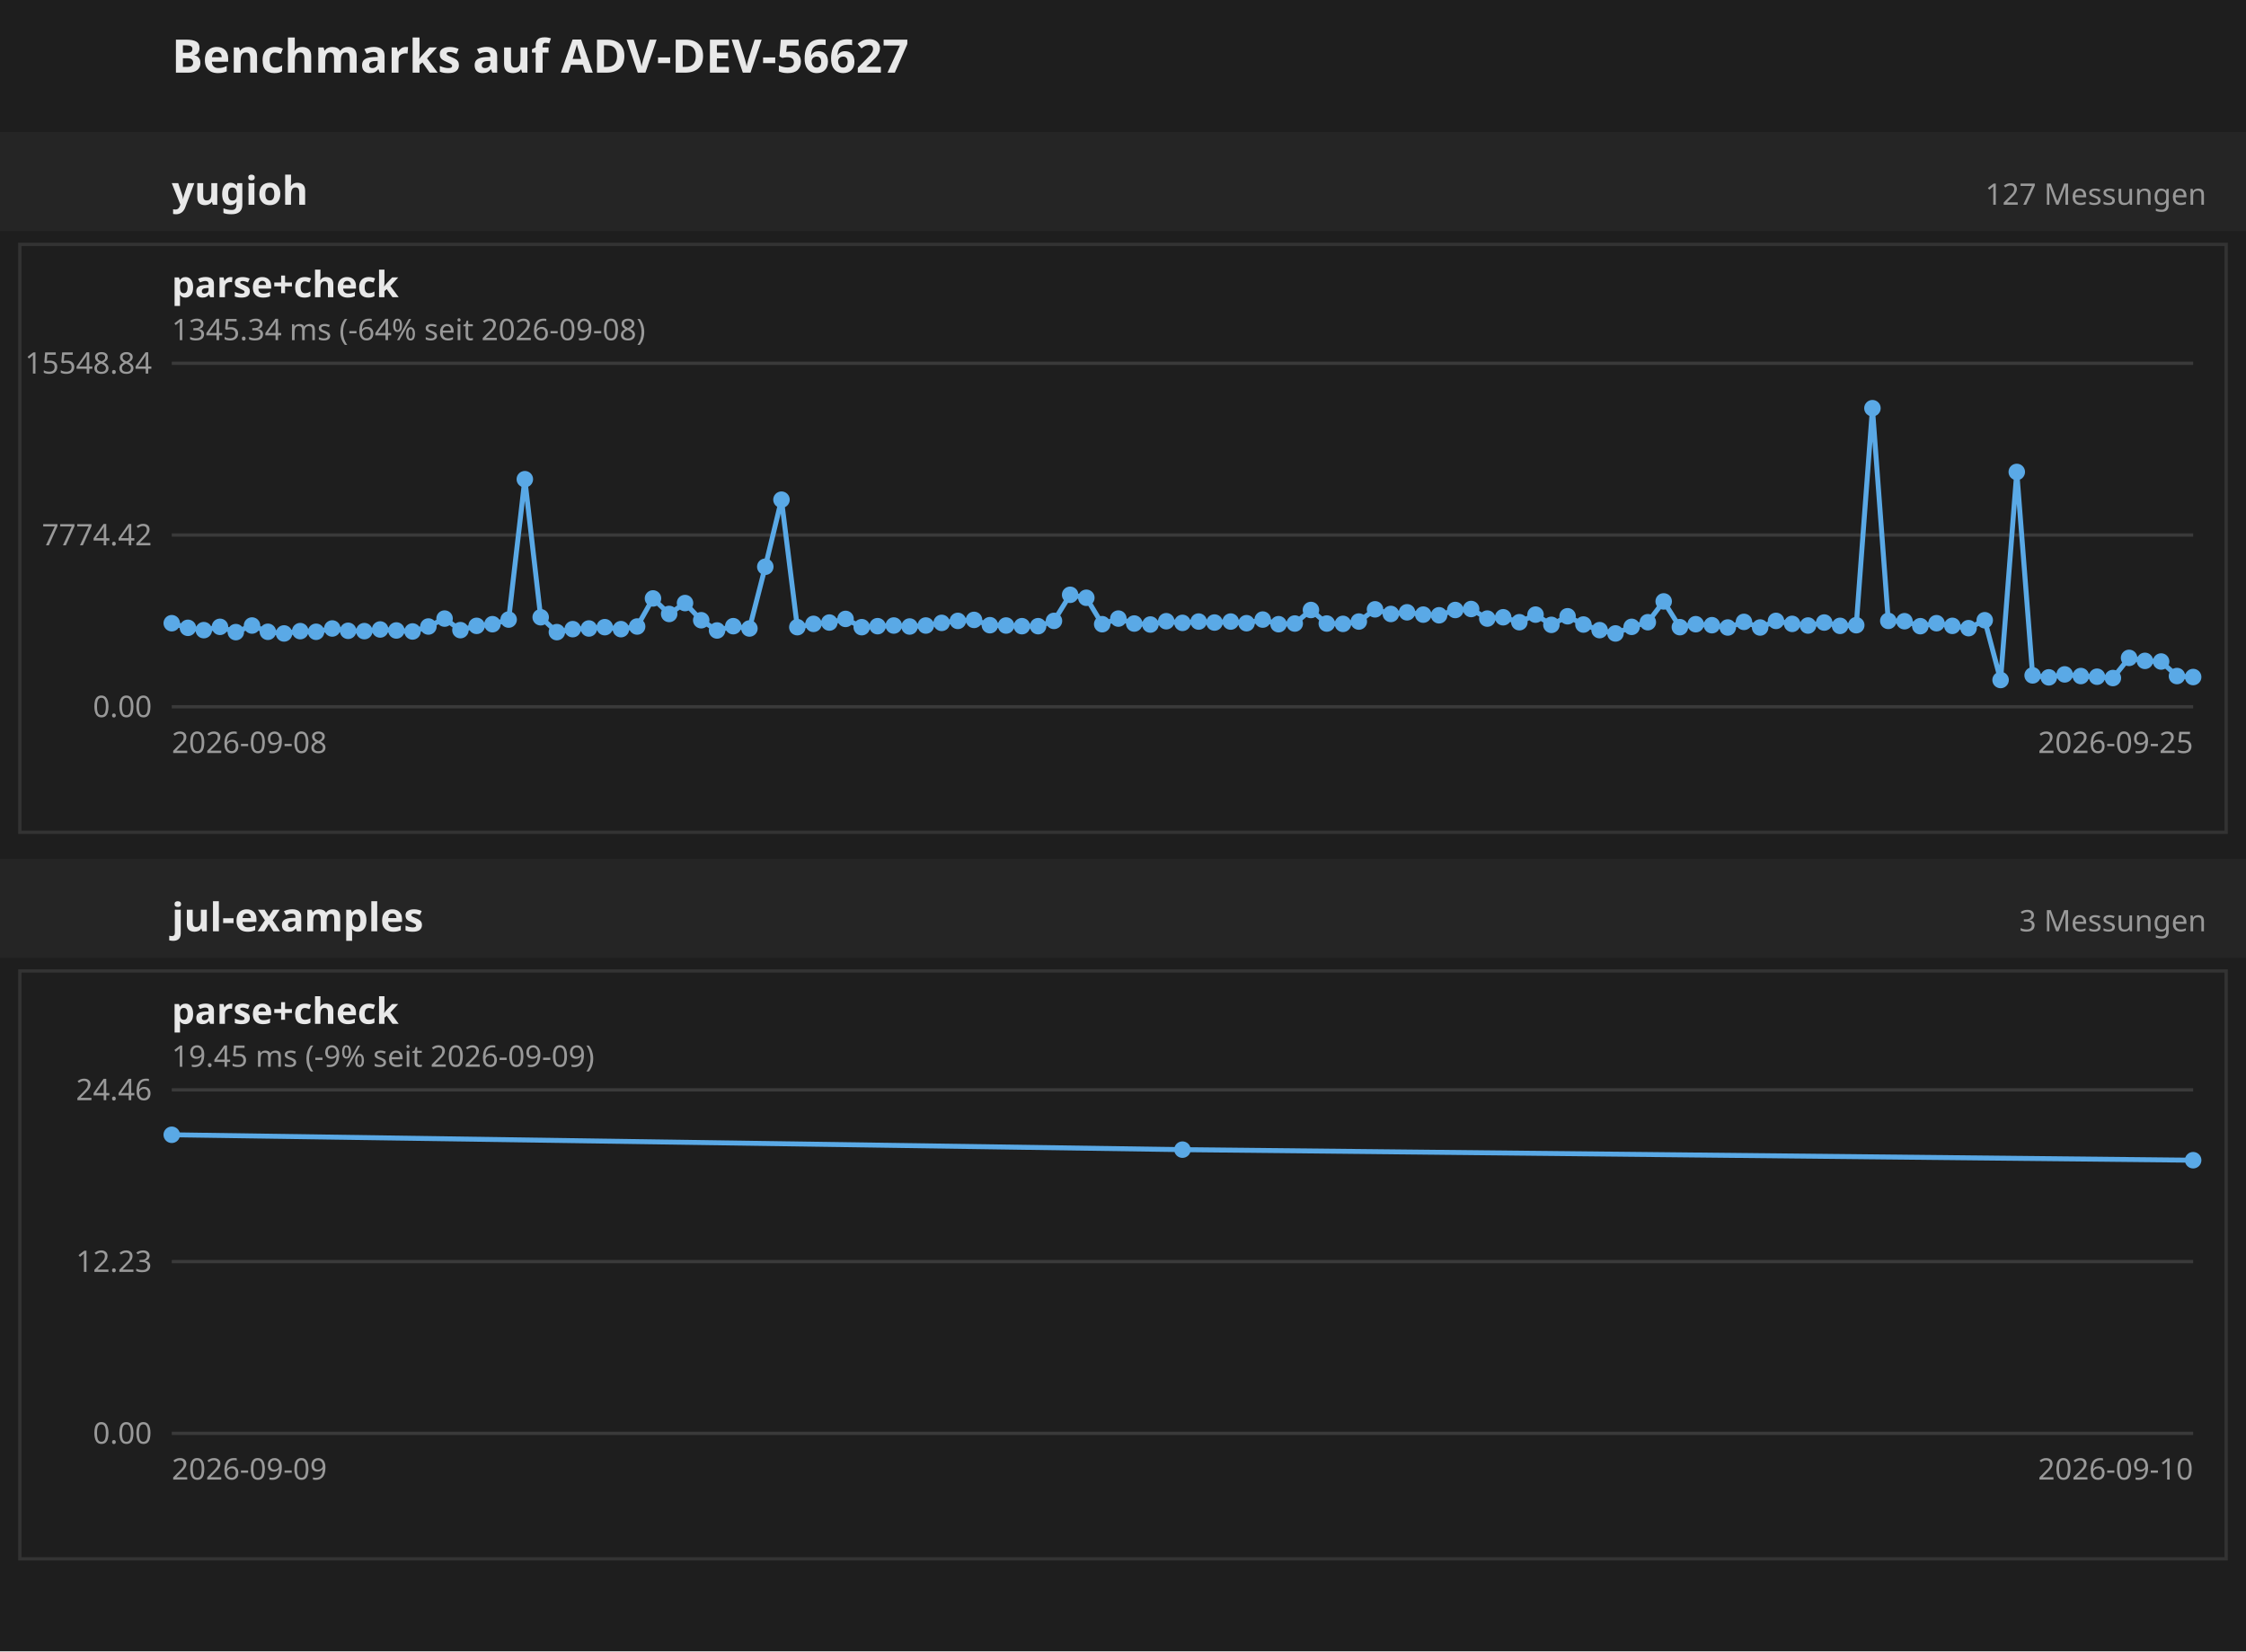
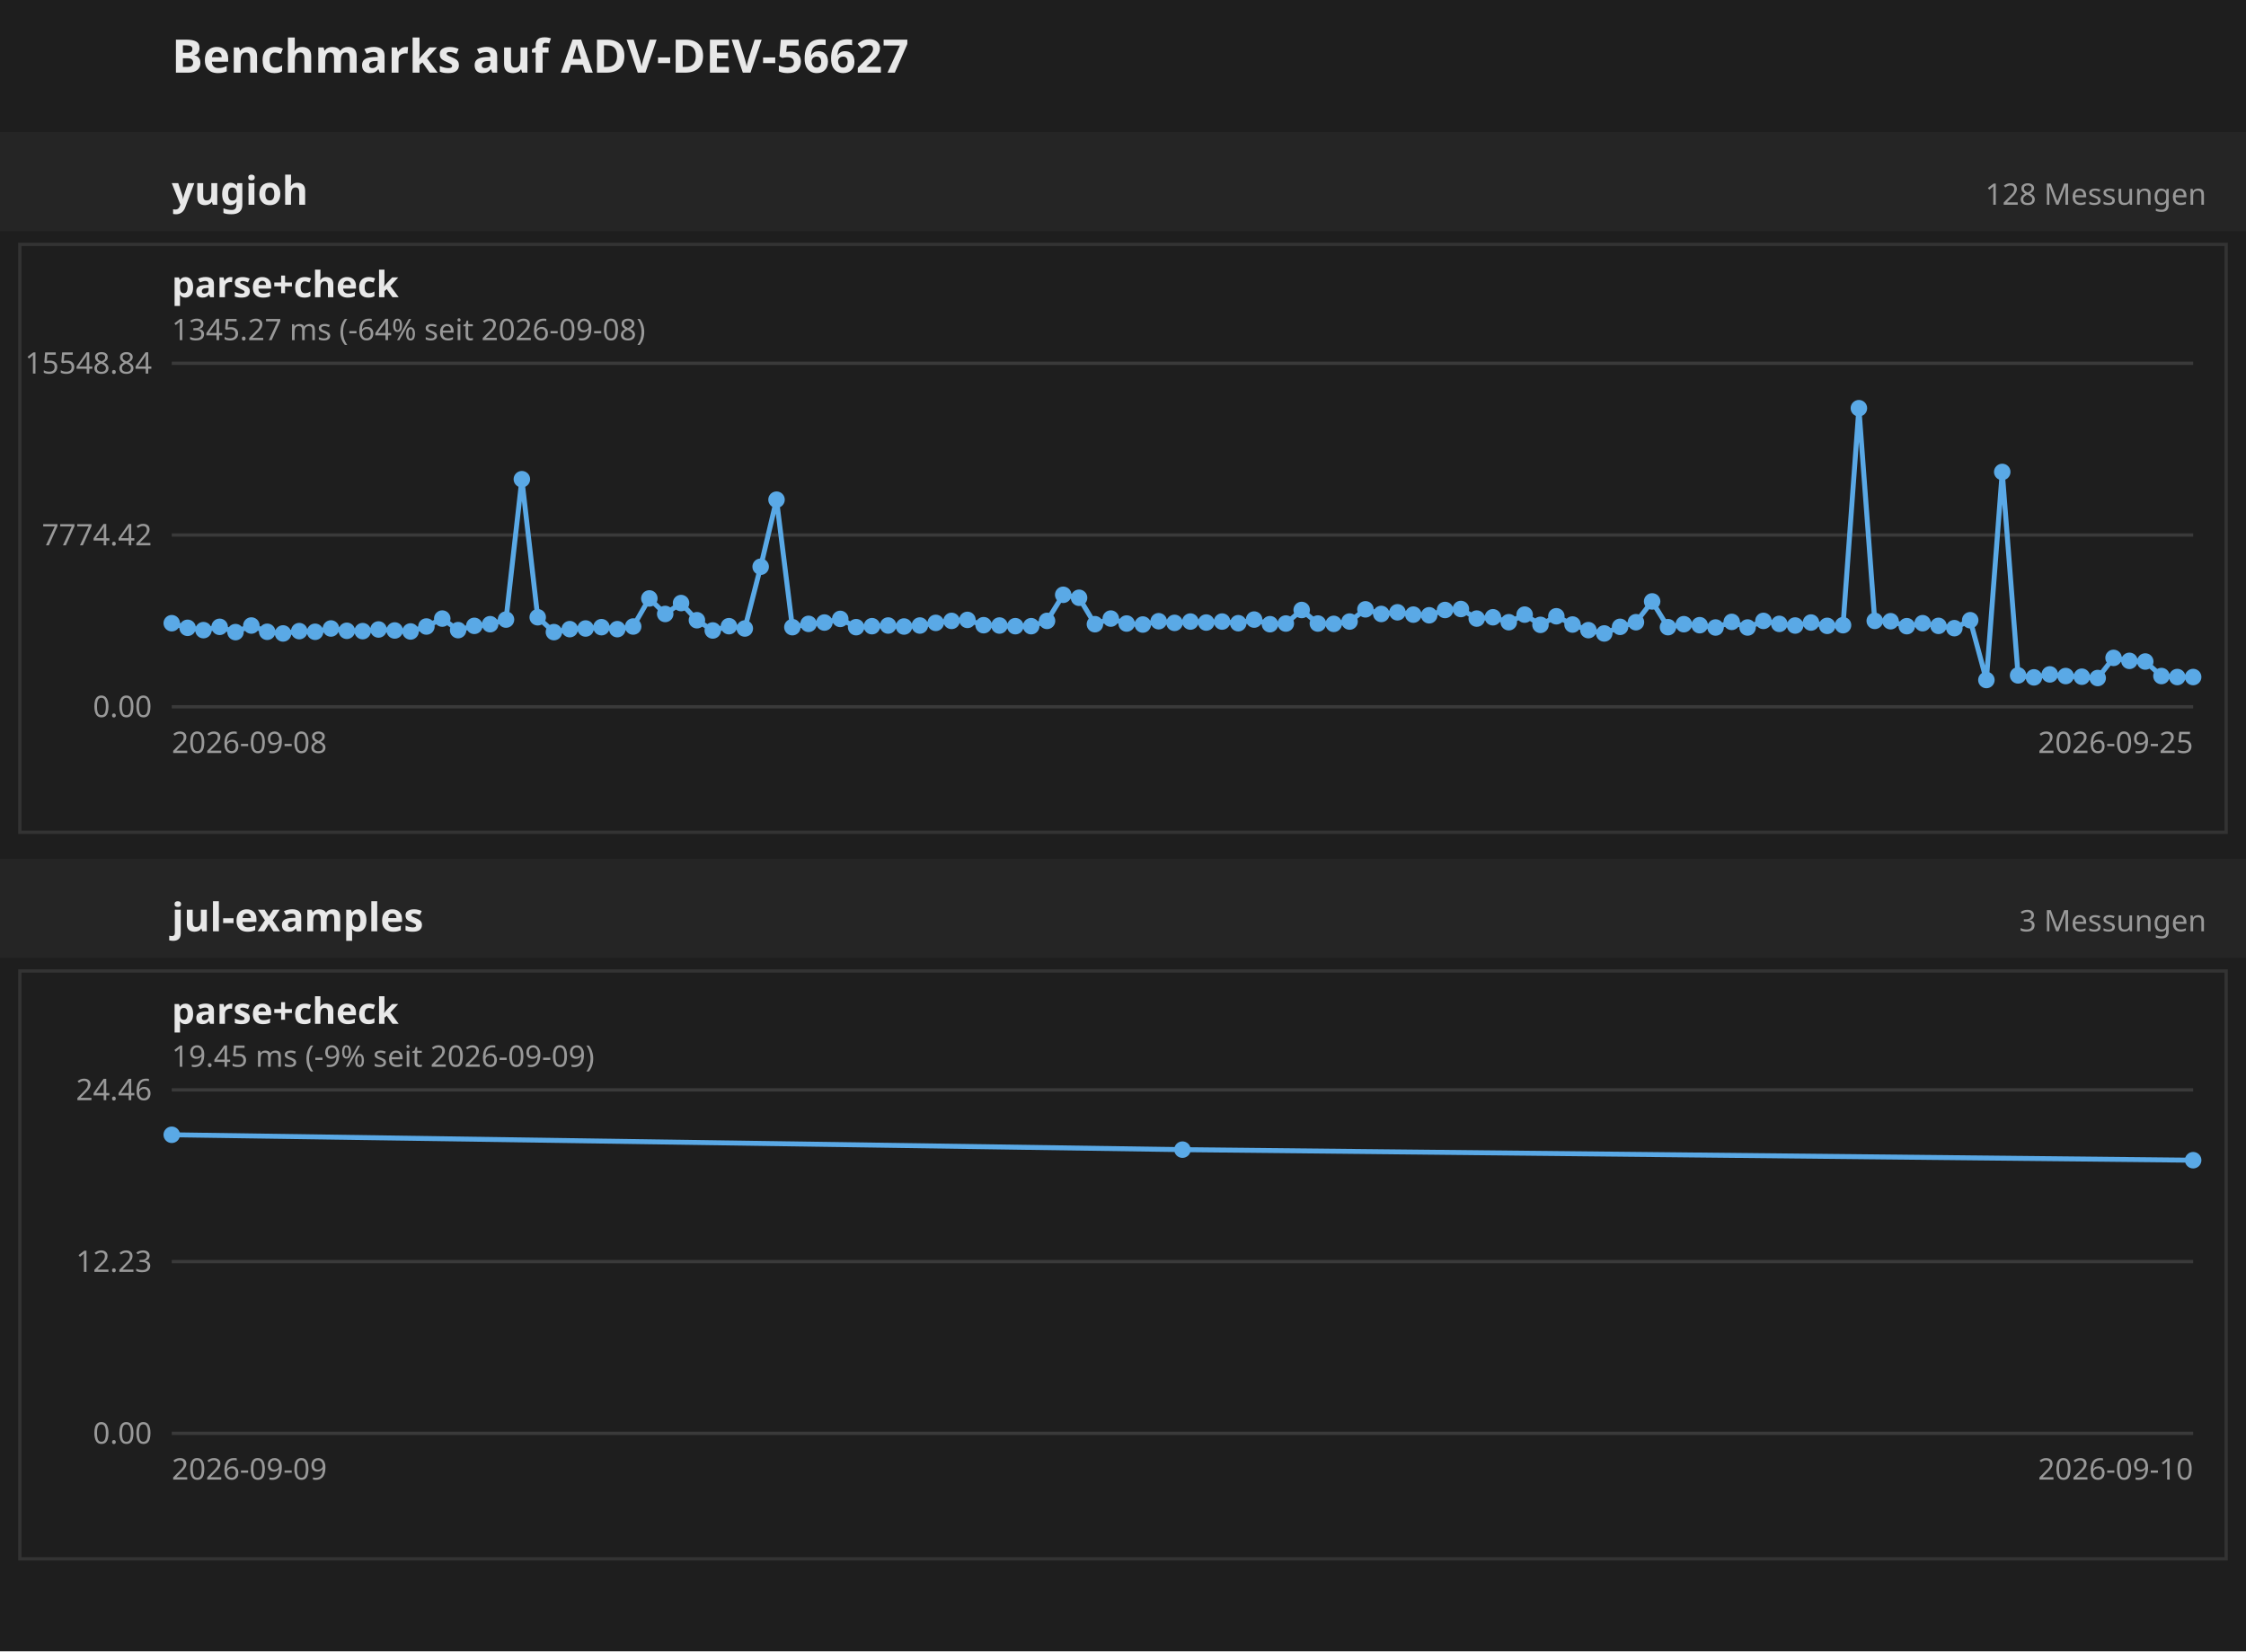
<svg xmlns="http://www.w3.org/2000/svg" width="680" height="500" font-family="sans-serif">
  <rect width="680" height="500" fill="#1e1e1e" />
  <text x="52" y="22" font-size="14" font-weight="bold" fill="#e8e8e8">Benchmarks auf ADV-DEV-56627</text>
  <g transform="translate(0 40)">
    <rect x="0" y="0" width="680" height="30" fill="#252525" />
    <text x="52" y="22" font-size="12" font-weight="bold" fill="#e8e8e8">yugioh</text>
-     <text x="668" y="22" text-anchor="end" font-size="9" fill="#999">127 Messungen</text>
+     <text x="668" y="22" text-anchor="end" font-size="9" fill="#999">128 Messungen</text>
    <g transform="translate(0 30)">
      <g transform="translate(0 0)">
        <rect x="6" y="4" width="668" height="178" fill="none" stroke="#333" />
        <text x="52" y="20" font-size="11" font-weight="bold" fill="#e8e8e8">parse+check</text>
-         <text x="52" y="33" font-size="9" fill="#999">1345.34 ms (-64% seit 2026-09-08)</text>
+         <text x="52" y="33" font-size="9" fill="#999">1345.27 ms (-64% seit 2026-09-08)</text>
        <line x1="52" y1="144.0" x2="664" y2="144.0" stroke="#3a3a3a" />
        <text x="46" y="144.0" text-anchor="end" dominant-baseline="middle" font-size="9" fill="#999">0.00</text>
        <line x1="52" y1="92.0" x2="664" y2="92.0" stroke="#3a3a3a" />
        <text x="46" y="92.0" text-anchor="end" dominant-baseline="middle" font-size="9" fill="#999">7774.42</text>
        <line x1="52" y1="40.0" x2="664" y2="40.0" stroke="#3a3a3a" />
        <text x="46" y="40.0" text-anchor="end" dominant-baseline="middle" font-size="9" fill="#999">15548.84</text>
        <text x="52" y="158" font-size="9" fill="#999">2026-09-08</text>
        <text x="664" y="158" text-anchor="end" font-size="9" fill="#999">2026-09-25</text>
-         <polyline fill="none" stroke="#5aa9e6" stroke-width="1.5" points="52.0,118.7 56.9,120.1 61.7,120.8 66.6,119.8 71.4,121.4 76.3,119.4 81.1,121.3 86.0,121.8 90.9,121.1 95.7,121.3 100.6,120.3 105.4,121.0 110.3,121.1 115.1,120.6 120.0,120.9 124.9,121.2 129.7,119.7 134.6,117.3 139.4,120.8 144.3,119.5 149.1,119.0 154.0,117.6 158.9,75.1 163.7,116.9 168.6,121.4 173.4,120.5 178.3,120.3 183.1,119.9 188.0,120.5 192.9,119.7 197.7,111.2 202.6,115.9 207.4,112.6 212.3,117.8 217.1,120.9 222.0,119.6 226.9,120.3 231.7,101.6 236.6,81.3 241.4,119.9 246.3,118.9 251.1,118.5 256.0,117.4 260.9,119.9 265.7,119.6 270.6,119.4 275.4,119.7 280.3,119.4 285.1,118.6 290.0,118.0 294.9,117.7 299.7,119.3 304.6,119.4 309.4,119.6 314.3,119.6 319.1,118.0 324.0,110.1 328.9,111.0 333.7,119.0 338.6,117.3 343.4,118.8 348.3,119.1 353.1,118.1 358.0,118.6 362.9,118.2 367.7,118.5 372.6,118.2 377.4,118.7 382.3,117.6 387.1,119.0 392.0,118.8 396.9,114.7 401.7,118.8 406.6,118.9 411.4,118.2 416.3,114.5 421.1,115.9 426.0,115.4 430.9,116.1 435.7,116.3 440.6,114.7 445.4,114.4 450.3,117.3 455.1,116.9 460.0,118.4 464.9,116.1 469.7,119.2 474.6,116.6 479.4,119.1 484.3,120.8 489.1,121.8 494.0,119.8 498.9,118.4 503.7,112.1 508.6,119.9 513.4,119.0 518.3,119.3 523.1,120.0 528.0,118.3 532.9,120.0 537.7,118.0 542.6,118.9 547.4,119.4 552.3,118.5 557.1,119.5 562.0,119.3 566.9,53.6 571.7,118.0 576.6,118.1 581.4,119.6 586.3,118.7 591.1,119.5 596.0,120.2 600.9,117.8 605.7,135.9 610.6,72.9 615.4,134.5 620.3,135.1 625.1,134.2 630.0,134.7 634.9,134.9 639.7,135.3 644.6,129.2 649.4,130.1 654.3,130.3 659.1,134.7 664.0,135.0" />
+         <polyline fill="none" stroke="#5aa9e6" stroke-width="1.5" points="52.0,118.7 56.8,120.1 61.6,120.8 66.5,119.8 71.3,121.4 76.1,119.4 80.9,121.3 85.7,121.8 90.6,121.1 95.4,121.3 100.2,120.3 105.0,121.0 109.8,121.1 114.6,120.6 119.5,120.9 124.3,121.2 129.1,119.7 133.9,117.3 138.7,120.8 143.6,119.5 148.4,119.0 153.2,117.6 158.0,75.1 162.8,116.9 167.7,121.4 172.5,120.5 177.3,120.3 182.1,119.9 186.9,120.5 191.7,119.7 196.6,111.2 201.4,115.9 206.2,112.6 211.0,117.8 215.8,120.9 220.7,119.6 225.5,120.3 230.3,101.6 235.1,81.3 239.9,119.9 244.8,118.9 249.6,118.5 254.4,117.4 259.2,119.9 264.0,119.6 268.9,119.4 273.7,119.7 278.5,119.4 283.3,118.6 288.1,118.0 292.9,117.7 297.8,119.3 302.6,119.4 307.4,119.6 312.2,119.6 317.0,118.0 321.9,110.1 326.7,111.0 331.5,119.0 336.3,117.3 341.1,118.8 346.0,119.1 350.8,118.1 355.6,118.6 360.4,118.2 365.2,118.5 370.0,118.2 374.9,118.7 379.7,117.6 384.5,119.0 389.3,118.8 394.1,114.7 399.0,118.8 403.8,118.9 408.6,118.2 413.4,114.5 418.2,115.9 423.1,115.4 427.9,116.1 432.7,116.3 437.5,114.7 442.3,114.4 447.1,117.3 452.0,116.9 456.8,118.4 461.6,116.1 466.4,119.2 471.2,116.6 476.1,119.1 480.9,120.8 485.7,121.8 490.5,119.8 495.3,118.4 500.2,112.1 505.0,119.9 509.8,119.0 514.6,119.3 519.4,120.0 524.3,118.3 529.1,120.0 533.9,118.0 538.7,118.9 543.5,119.4 548.3,118.5 553.2,119.5 558.0,119.3 562.8,53.6 567.6,118.0 572.4,118.1 577.3,119.6 582.1,118.7 586.9,119.5 591.7,120.2 596.5,117.8 601.4,135.9 606.2,72.9 611.0,134.5 615.8,135.1 620.6,134.2 625.4,134.7 630.3,134.9 635.1,135.3 639.9,129.2 644.7,130.1 649.5,130.3 654.4,134.7 659.2,135.0 664.0,135.0" />
        <circle cx="52.0" cy="118.7" r="2.5" fill="#5aa9e6" />
-         <circle cx="56.9" cy="120.1" r="2.5" fill="#5aa9e6" />
-         <circle cx="61.7" cy="120.8" r="2.5" fill="#5aa9e6" />
-         <circle cx="66.6" cy="119.8" r="2.5" fill="#5aa9e6" />
-         <circle cx="71.4" cy="121.4" r="2.5" fill="#5aa9e6" />
-         <circle cx="76.3" cy="119.4" r="2.5" fill="#5aa9e6" />
-         <circle cx="81.1" cy="121.3" r="2.5" fill="#5aa9e6" />
-         <circle cx="86.0" cy="121.8" r="2.5" fill="#5aa9e6" />
-         <circle cx="90.9" cy="121.1" r="2.5" fill="#5aa9e6" />
-         <circle cx="95.7" cy="121.3" r="2.5" fill="#5aa9e6" />
-         <circle cx="100.6" cy="120.3" r="2.5" fill="#5aa9e6" />
-         <circle cx="105.4" cy="121.0" r="2.5" fill="#5aa9e6" />
-         <circle cx="110.3" cy="121.1" r="2.5" fill="#5aa9e6" />
-         <circle cx="115.1" cy="120.6" r="2.5" fill="#5aa9e6" />
-         <circle cx="120.0" cy="120.9" r="2.5" fill="#5aa9e6" />
-         <circle cx="124.9" cy="121.2" r="2.5" fill="#5aa9e6" />
-         <circle cx="129.7" cy="119.7" r="2.5" fill="#5aa9e6" />
-         <circle cx="134.6" cy="117.3" r="2.5" fill="#5aa9e6" />
-         <circle cx="139.4" cy="120.8" r="2.5" fill="#5aa9e6" />
-         <circle cx="144.3" cy="119.5" r="2.5" fill="#5aa9e6" />
-         <circle cx="149.1" cy="119.0" r="2.5" fill="#5aa9e6" />
-         <circle cx="154.0" cy="117.6" r="2.5" fill="#5aa9e6" />
-         <circle cx="158.9" cy="75.1" r="2.5" fill="#5aa9e6" />
-         <circle cx="163.7" cy="116.9" r="2.5" fill="#5aa9e6" />
-         <circle cx="168.6" cy="121.4" r="2.5" fill="#5aa9e6" />
-         <circle cx="173.4" cy="120.5" r="2.5" fill="#5aa9e6" />
-         <circle cx="178.3" cy="120.3" r="2.5" fill="#5aa9e6" />
-         <circle cx="183.1" cy="119.9" r="2.5" fill="#5aa9e6" />
-         <circle cx="188.0" cy="120.5" r="2.5" fill="#5aa9e6" />
-         <circle cx="192.9" cy="119.7" r="2.5" fill="#5aa9e6" />
-         <circle cx="197.7" cy="111.2" r="2.5" fill="#5aa9e6" />
-         <circle cx="202.6" cy="115.9" r="2.5" fill="#5aa9e6" />
-         <circle cx="207.4" cy="112.6" r="2.5" fill="#5aa9e6" />
-         <circle cx="212.3" cy="117.8" r="2.5" fill="#5aa9e6" />
-         <circle cx="217.1" cy="120.9" r="2.5" fill="#5aa9e6" />
-         <circle cx="222.0" cy="119.6" r="2.5" fill="#5aa9e6" />
-         <circle cx="226.9" cy="120.3" r="2.5" fill="#5aa9e6" />
-         <circle cx="231.7" cy="101.6" r="2.5" fill="#5aa9e6" />
-         <circle cx="236.6" cy="81.3" r="2.5" fill="#5aa9e6" />
-         <circle cx="241.4" cy="119.9" r="2.5" fill="#5aa9e6" />
-         <circle cx="246.3" cy="118.9" r="2.5" fill="#5aa9e6" />
-         <circle cx="251.1" cy="118.5" r="2.5" fill="#5aa9e6" />
-         <circle cx="256.0" cy="117.4" r="2.5" fill="#5aa9e6" />
-         <circle cx="260.9" cy="119.9" r="2.5" fill="#5aa9e6" />
-         <circle cx="265.7" cy="119.6" r="2.5" fill="#5aa9e6" />
-         <circle cx="270.6" cy="119.4" r="2.5" fill="#5aa9e6" />
-         <circle cx="275.4" cy="119.7" r="2.5" fill="#5aa9e6" />
-         <circle cx="280.3" cy="119.4" r="2.5" fill="#5aa9e6" />
-         <circle cx="285.1" cy="118.6" r="2.5" fill="#5aa9e6" />
-         <circle cx="290.0" cy="118.0" r="2.5" fill="#5aa9e6" />
-         <circle cx="294.9" cy="117.7" r="2.5" fill="#5aa9e6" />
-         <circle cx="299.7" cy="119.3" r="2.5" fill="#5aa9e6" />
-         <circle cx="304.6" cy="119.4" r="2.5" fill="#5aa9e6" />
-         <circle cx="309.4" cy="119.6" r="2.5" fill="#5aa9e6" />
-         <circle cx="314.3" cy="119.6" r="2.5" fill="#5aa9e6" />
-         <circle cx="319.1" cy="118.0" r="2.5" fill="#5aa9e6" />
-         <circle cx="324.0" cy="110.1" r="2.5" fill="#5aa9e6" />
-         <circle cx="328.9" cy="111.0" r="2.5" fill="#5aa9e6" />
-         <circle cx="333.7" cy="119.0" r="2.5" fill="#5aa9e6" />
-         <circle cx="338.6" cy="117.3" r="2.5" fill="#5aa9e6" />
-         <circle cx="343.4" cy="118.8" r="2.5" fill="#5aa9e6" />
-         <circle cx="348.3" cy="119.1" r="2.5" fill="#5aa9e6" />
-         <circle cx="353.1" cy="118.1" r="2.5" fill="#5aa9e6" />
-         <circle cx="358.0" cy="118.6" r="2.5" fill="#5aa9e6" />
-         <circle cx="362.9" cy="118.2" r="2.5" fill="#5aa9e6" />
-         <circle cx="367.7" cy="118.5" r="2.5" fill="#5aa9e6" />
-         <circle cx="372.6" cy="118.2" r="2.5" fill="#5aa9e6" />
-         <circle cx="377.4" cy="118.7" r="2.5" fill="#5aa9e6" />
-         <circle cx="382.3" cy="117.6" r="2.5" fill="#5aa9e6" />
-         <circle cx="387.1" cy="119.0" r="2.5" fill="#5aa9e6" />
-         <circle cx="392.0" cy="118.8" r="2.5" fill="#5aa9e6" />
-         <circle cx="396.9" cy="114.7" r="2.5" fill="#5aa9e6" />
-         <circle cx="401.7" cy="118.8" r="2.5" fill="#5aa9e6" />
-         <circle cx="406.6" cy="118.9" r="2.5" fill="#5aa9e6" />
-         <circle cx="411.4" cy="118.2" r="2.5" fill="#5aa9e6" />
-         <circle cx="416.3" cy="114.5" r="2.5" fill="#5aa9e6" />
-         <circle cx="421.1" cy="115.9" r="2.5" fill="#5aa9e6" />
-         <circle cx="426.0" cy="115.4" r="2.5" fill="#5aa9e6" />
-         <circle cx="430.9" cy="116.1" r="2.5" fill="#5aa9e6" />
-         <circle cx="435.7" cy="116.3" r="2.5" fill="#5aa9e6" />
-         <circle cx="440.6" cy="114.7" r="2.5" fill="#5aa9e6" />
-         <circle cx="445.4" cy="114.4" r="2.5" fill="#5aa9e6" />
-         <circle cx="450.3" cy="117.3" r="2.5" fill="#5aa9e6" />
-         <circle cx="455.1" cy="116.9" r="2.5" fill="#5aa9e6" />
-         <circle cx="460.0" cy="118.4" r="2.5" fill="#5aa9e6" />
-         <circle cx="464.9" cy="116.1" r="2.5" fill="#5aa9e6" />
-         <circle cx="469.7" cy="119.2" r="2.5" fill="#5aa9e6" />
-         <circle cx="474.6" cy="116.6" r="2.5" fill="#5aa9e6" />
-         <circle cx="479.4" cy="119.1" r="2.5" fill="#5aa9e6" />
-         <circle cx="484.3" cy="120.8" r="2.5" fill="#5aa9e6" />
-         <circle cx="489.1" cy="121.8" r="2.5" fill="#5aa9e6" />
-         <circle cx="494.0" cy="119.8" r="2.5" fill="#5aa9e6" />
-         <circle cx="498.9" cy="118.4" r="2.5" fill="#5aa9e6" />
-         <circle cx="503.7" cy="112.1" r="2.5" fill="#5aa9e6" />
-         <circle cx="508.6" cy="119.9" r="2.5" fill="#5aa9e6" />
-         <circle cx="513.4" cy="119.0" r="2.5" fill="#5aa9e6" />
-         <circle cx="518.3" cy="119.3" r="2.5" fill="#5aa9e6" />
-         <circle cx="523.1" cy="120.0" r="2.5" fill="#5aa9e6" />
-         <circle cx="528.0" cy="118.3" r="2.5" fill="#5aa9e6" />
-         <circle cx="532.9" cy="120.0" r="2.5" fill="#5aa9e6" />
-         <circle cx="537.7" cy="118.0" r="2.5" fill="#5aa9e6" />
-         <circle cx="542.6" cy="118.9" r="2.5" fill="#5aa9e6" />
-         <circle cx="547.4" cy="119.4" r="2.5" fill="#5aa9e6" />
-         <circle cx="552.3" cy="118.5" r="2.5" fill="#5aa9e6" />
-         <circle cx="557.1" cy="119.5" r="2.5" fill="#5aa9e6" />
-         <circle cx="562.0" cy="119.3" r="2.5" fill="#5aa9e6" />
-         <circle cx="566.9" cy="53.6" r="2.5" fill="#5aa9e6" />
-         <circle cx="571.7" cy="118.0" r="2.5" fill="#5aa9e6" />
-         <circle cx="576.6" cy="118.1" r="2.5" fill="#5aa9e6" />
-         <circle cx="581.4" cy="119.6" r="2.5" fill="#5aa9e6" />
-         <circle cx="586.3" cy="118.7" r="2.5" fill="#5aa9e6" />
-         <circle cx="591.1" cy="119.5" r="2.5" fill="#5aa9e6" />
-         <circle cx="596.0" cy="120.2" r="2.5" fill="#5aa9e6" />
-         <circle cx="600.9" cy="117.8" r="2.5" fill="#5aa9e6" />
-         <circle cx="605.7" cy="135.9" r="2.5" fill="#5aa9e6" />
-         <circle cx="610.6" cy="72.9" r="2.5" fill="#5aa9e6" />
-         <circle cx="615.4" cy="134.5" r="2.5" fill="#5aa9e6" />
-         <circle cx="620.3" cy="135.1" r="2.5" fill="#5aa9e6" />
-         <circle cx="625.1" cy="134.2" r="2.5" fill="#5aa9e6" />
-         <circle cx="630.0" cy="134.7" r="2.5" fill="#5aa9e6" />
-         <circle cx="634.9" cy="134.9" r="2.5" fill="#5aa9e6" />
-         <circle cx="639.7" cy="135.3" r="2.5" fill="#5aa9e6" />
-         <circle cx="644.6" cy="129.2" r="2.5" fill="#5aa9e6" />
-         <circle cx="649.4" cy="130.1" r="2.5" fill="#5aa9e6" />
-         <circle cx="654.3" cy="130.3" r="2.5" fill="#5aa9e6" />
-         <circle cx="659.1" cy="134.7" r="2.5" fill="#5aa9e6" />
+         <circle cx="56.8" cy="120.1" r="2.5" fill="#5aa9e6" />
+         <circle cx="61.6" cy="120.8" r="2.5" fill="#5aa9e6" />
+         <circle cx="66.5" cy="119.8" r="2.5" fill="#5aa9e6" />
+         <circle cx="71.3" cy="121.4" r="2.5" fill="#5aa9e6" />
+         <circle cx="76.1" cy="119.4" r="2.5" fill="#5aa9e6" />
+         <circle cx="80.9" cy="121.3" r="2.5" fill="#5aa9e6" />
+         <circle cx="85.7" cy="121.8" r="2.5" fill="#5aa9e6" />
+         <circle cx="90.6" cy="121.1" r="2.5" fill="#5aa9e6" />
+         <circle cx="95.4" cy="121.3" r="2.5" fill="#5aa9e6" />
+         <circle cx="100.2" cy="120.3" r="2.5" fill="#5aa9e6" />
+         <circle cx="105.0" cy="121.0" r="2.5" fill="#5aa9e6" />
+         <circle cx="109.8" cy="121.1" r="2.5" fill="#5aa9e6" />
+         <circle cx="114.6" cy="120.6" r="2.5" fill="#5aa9e6" />
+         <circle cx="119.5" cy="120.9" r="2.5" fill="#5aa9e6" />
+         <circle cx="124.3" cy="121.2" r="2.5" fill="#5aa9e6" />
+         <circle cx="129.1" cy="119.7" r="2.5" fill="#5aa9e6" />
+         <circle cx="133.9" cy="117.3" r="2.5" fill="#5aa9e6" />
+         <circle cx="138.7" cy="120.8" r="2.5" fill="#5aa9e6" />
+         <circle cx="143.6" cy="119.5" r="2.5" fill="#5aa9e6" />
+         <circle cx="148.4" cy="119.0" r="2.5" fill="#5aa9e6" />
+         <circle cx="153.2" cy="117.6" r="2.5" fill="#5aa9e6" />
+         <circle cx="158.0" cy="75.1" r="2.5" fill="#5aa9e6" />
+         <circle cx="162.8" cy="116.9" r="2.5" fill="#5aa9e6" />
+         <circle cx="167.7" cy="121.4" r="2.5" fill="#5aa9e6" />
+         <circle cx="172.5" cy="120.5" r="2.5" fill="#5aa9e6" />
+         <circle cx="177.3" cy="120.3" r="2.5" fill="#5aa9e6" />
+         <circle cx="182.1" cy="119.9" r="2.5" fill="#5aa9e6" />
+         <circle cx="186.9" cy="120.5" r="2.5" fill="#5aa9e6" />
+         <circle cx="191.7" cy="119.7" r="2.5" fill="#5aa9e6" />
+         <circle cx="196.6" cy="111.2" r="2.5" fill="#5aa9e6" />
+         <circle cx="201.4" cy="115.9" r="2.5" fill="#5aa9e6" />
+         <circle cx="206.2" cy="112.6" r="2.5" fill="#5aa9e6" />
+         <circle cx="211.0" cy="117.8" r="2.5" fill="#5aa9e6" />
+         <circle cx="215.8" cy="120.9" r="2.5" fill="#5aa9e6" />
+         <circle cx="220.7" cy="119.6" r="2.5" fill="#5aa9e6" />
+         <circle cx="225.5" cy="120.3" r="2.5" fill="#5aa9e6" />
+         <circle cx="230.3" cy="101.6" r="2.5" fill="#5aa9e6" />
+         <circle cx="235.1" cy="81.3" r="2.5" fill="#5aa9e6" />
+         <circle cx="239.9" cy="119.9" r="2.5" fill="#5aa9e6" />
+         <circle cx="244.8" cy="118.9" r="2.5" fill="#5aa9e6" />
+         <circle cx="249.6" cy="118.5" r="2.5" fill="#5aa9e6" />
+         <circle cx="254.4" cy="117.4" r="2.5" fill="#5aa9e6" />
+         <circle cx="259.2" cy="119.9" r="2.5" fill="#5aa9e6" />
+         <circle cx="264.0" cy="119.6" r="2.5" fill="#5aa9e6" />
+         <circle cx="268.9" cy="119.4" r="2.5" fill="#5aa9e6" />
+         <circle cx="273.7" cy="119.7" r="2.5" fill="#5aa9e6" />
+         <circle cx="278.5" cy="119.4" r="2.5" fill="#5aa9e6" />
+         <circle cx="283.3" cy="118.6" r="2.5" fill="#5aa9e6" />
+         <circle cx="288.1" cy="118.0" r="2.5" fill="#5aa9e6" />
+         <circle cx="292.9" cy="117.7" r="2.5" fill="#5aa9e6" />
+         <circle cx="297.8" cy="119.3" r="2.5" fill="#5aa9e6" />
+         <circle cx="302.6" cy="119.4" r="2.5" fill="#5aa9e6" />
+         <circle cx="307.4" cy="119.6" r="2.5" fill="#5aa9e6" />
+         <circle cx="312.2" cy="119.6" r="2.5" fill="#5aa9e6" />
+         <circle cx="317.0" cy="118.0" r="2.5" fill="#5aa9e6" />
+         <circle cx="321.9" cy="110.1" r="2.5" fill="#5aa9e6" />
+         <circle cx="326.7" cy="111.0" r="2.5" fill="#5aa9e6" />
+         <circle cx="331.5" cy="119.0" r="2.5" fill="#5aa9e6" />
+         <circle cx="336.3" cy="117.3" r="2.5" fill="#5aa9e6" />
+         <circle cx="341.1" cy="118.8" r="2.5" fill="#5aa9e6" />
+         <circle cx="346.0" cy="119.1" r="2.5" fill="#5aa9e6" />
+         <circle cx="350.8" cy="118.1" r="2.5" fill="#5aa9e6" />
+         <circle cx="355.6" cy="118.6" r="2.5" fill="#5aa9e6" />
+         <circle cx="360.4" cy="118.2" r="2.5" fill="#5aa9e6" />
+         <circle cx="365.2" cy="118.5" r="2.5" fill="#5aa9e6" />
+         <circle cx="370.0" cy="118.2" r="2.5" fill="#5aa9e6" />
+         <circle cx="374.9" cy="118.7" r="2.5" fill="#5aa9e6" />
+         <circle cx="379.7" cy="117.6" r="2.5" fill="#5aa9e6" />
+         <circle cx="384.5" cy="119.0" r="2.5" fill="#5aa9e6" />
+         <circle cx="389.3" cy="118.8" r="2.5" fill="#5aa9e6" />
+         <circle cx="394.1" cy="114.7" r="2.5" fill="#5aa9e6" />
+         <circle cx="399.0" cy="118.8" r="2.5" fill="#5aa9e6" />
+         <circle cx="403.8" cy="118.9" r="2.5" fill="#5aa9e6" />
+         <circle cx="408.6" cy="118.2" r="2.5" fill="#5aa9e6" />
+         <circle cx="413.4" cy="114.5" r="2.5" fill="#5aa9e6" />
+         <circle cx="418.2" cy="115.9" r="2.5" fill="#5aa9e6" />
+         <circle cx="423.1" cy="115.4" r="2.5" fill="#5aa9e6" />
+         <circle cx="427.9" cy="116.1" r="2.5" fill="#5aa9e6" />
+         <circle cx="432.7" cy="116.3" r="2.5" fill="#5aa9e6" />
+         <circle cx="437.5" cy="114.7" r="2.5" fill="#5aa9e6" />
+         <circle cx="442.3" cy="114.4" r="2.5" fill="#5aa9e6" />
+         <circle cx="447.1" cy="117.3" r="2.5" fill="#5aa9e6" />
+         <circle cx="452.0" cy="116.9" r="2.5" fill="#5aa9e6" />
+         <circle cx="456.8" cy="118.4" r="2.5" fill="#5aa9e6" />
+         <circle cx="461.6" cy="116.1" r="2.5" fill="#5aa9e6" />
+         <circle cx="466.4" cy="119.2" r="2.5" fill="#5aa9e6" />
+         <circle cx="471.2" cy="116.6" r="2.5" fill="#5aa9e6" />
+         <circle cx="476.1" cy="119.1" r="2.5" fill="#5aa9e6" />
+         <circle cx="480.9" cy="120.8" r="2.5" fill="#5aa9e6" />
+         <circle cx="485.7" cy="121.8" r="2.5" fill="#5aa9e6" />
+         <circle cx="490.5" cy="119.8" r="2.5" fill="#5aa9e6" />
+         <circle cx="495.3" cy="118.4" r="2.5" fill="#5aa9e6" />
+         <circle cx="500.2" cy="112.1" r="2.5" fill="#5aa9e6" />
+         <circle cx="505.0" cy="119.9" r="2.5" fill="#5aa9e6" />
+         <circle cx="509.8" cy="119.0" r="2.5" fill="#5aa9e6" />
+         <circle cx="514.6" cy="119.3" r="2.5" fill="#5aa9e6" />
+         <circle cx="519.4" cy="120.0" r="2.5" fill="#5aa9e6" />
+         <circle cx="524.3" cy="118.3" r="2.5" fill="#5aa9e6" />
+         <circle cx="529.1" cy="120.0" r="2.5" fill="#5aa9e6" />
+         <circle cx="533.9" cy="118.0" r="2.5" fill="#5aa9e6" />
+         <circle cx="538.7" cy="118.9" r="2.5" fill="#5aa9e6" />
+         <circle cx="543.5" cy="119.4" r="2.5" fill="#5aa9e6" />
+         <circle cx="548.3" cy="118.5" r="2.5" fill="#5aa9e6" />
+         <circle cx="553.2" cy="119.5" r="2.5" fill="#5aa9e6" />
+         <circle cx="558.0" cy="119.3" r="2.5" fill="#5aa9e6" />
+         <circle cx="562.8" cy="53.6" r="2.5" fill="#5aa9e6" />
+         <circle cx="567.6" cy="118.0" r="2.5" fill="#5aa9e6" />
+         <circle cx="572.4" cy="118.1" r="2.5" fill="#5aa9e6" />
+         <circle cx="577.3" cy="119.6" r="2.5" fill="#5aa9e6" />
+         <circle cx="582.1" cy="118.7" r="2.5" fill="#5aa9e6" />
+         <circle cx="586.9" cy="119.5" r="2.5" fill="#5aa9e6" />
+         <circle cx="591.7" cy="120.2" r="2.5" fill="#5aa9e6" />
+         <circle cx="596.5" cy="117.8" r="2.5" fill="#5aa9e6" />
+         <circle cx="601.4" cy="135.9" r="2.5" fill="#5aa9e6" />
+         <circle cx="606.2" cy="72.9" r="2.5" fill="#5aa9e6" />
+         <circle cx="611.0" cy="134.5" r="2.5" fill="#5aa9e6" />
+         <circle cx="615.8" cy="135.1" r="2.5" fill="#5aa9e6" />
+         <circle cx="620.6" cy="134.2" r="2.5" fill="#5aa9e6" />
+         <circle cx="625.4" cy="134.7" r="2.5" fill="#5aa9e6" />
+         <circle cx="630.3" cy="134.9" r="2.5" fill="#5aa9e6" />
+         <circle cx="635.1" cy="135.3" r="2.5" fill="#5aa9e6" />
+         <circle cx="639.9" cy="129.2" r="2.5" fill="#5aa9e6" />
+         <circle cx="644.7" cy="130.1" r="2.5" fill="#5aa9e6" />
+         <circle cx="649.5" cy="130.3" r="2.5" fill="#5aa9e6" />
+         <circle cx="654.4" cy="134.7" r="2.5" fill="#5aa9e6" />
+         <circle cx="659.2" cy="135.0" r="2.5" fill="#5aa9e6" />
        <circle cx="664.0" cy="135.0" r="2.5" fill="#5aa9e6" />
      </g>
    </g>
  </g>
  <g transform="translate(0 260)">
    <rect x="0" y="0" width="680" height="30" fill="#252525" />
    <text x="52" y="22" font-size="12" font-weight="bold" fill="#e8e8e8">jul-examples</text>
    <text x="668" y="22" text-anchor="end" font-size="9" fill="#999">3 Messungen</text>
    <g transform="translate(0 30)">
      <g transform="translate(0 0)">
        <rect x="6" y="4" width="668" height="178" fill="none" stroke="#333" />
        <text x="52" y="20" font-size="11" font-weight="bold" fill="#e8e8e8">parse+check</text>
        <text x="52" y="33" font-size="9" fill="#999">19.45 ms (-9% seit 2026-09-09)</text>
        <line x1="52" y1="144.0" x2="664" y2="144.0" stroke="#3a3a3a" />
        <text x="46" y="144.0" text-anchor="end" dominant-baseline="middle" font-size="9" fill="#999">0.00</text>
        <line x1="52" y1="92.0" x2="664" y2="92.0" stroke="#3a3a3a" />
        <text x="46" y="92.0" text-anchor="end" dominant-baseline="middle" font-size="9" fill="#999">12.23</text>
        <line x1="52" y1="40.0" x2="664" y2="40.0" stroke="#3a3a3a" />
        <text x="46" y="40.0" text-anchor="end" dominant-baseline="middle" font-size="9" fill="#999">24.46</text>
        <text x="52" y="158" font-size="9" fill="#999">2026-09-09</text>
        <text x="664" y="158" text-anchor="end" font-size="9" fill="#999">2026-09-10</text>
        <polyline fill="none" stroke="#5aa9e6" stroke-width="1.5" points="52.0,53.6 358.0,58.1 664.0,61.3" />
        <circle cx="52.0" cy="53.6" r="2.5" fill="#5aa9e6" />
        <circle cx="358.0" cy="58.1" r="2.5" fill="#5aa9e6" />
        <circle cx="664.0" cy="61.3" r="2.5" fill="#5aa9e6" />
      </g>
    </g>
  </g>
</svg>
